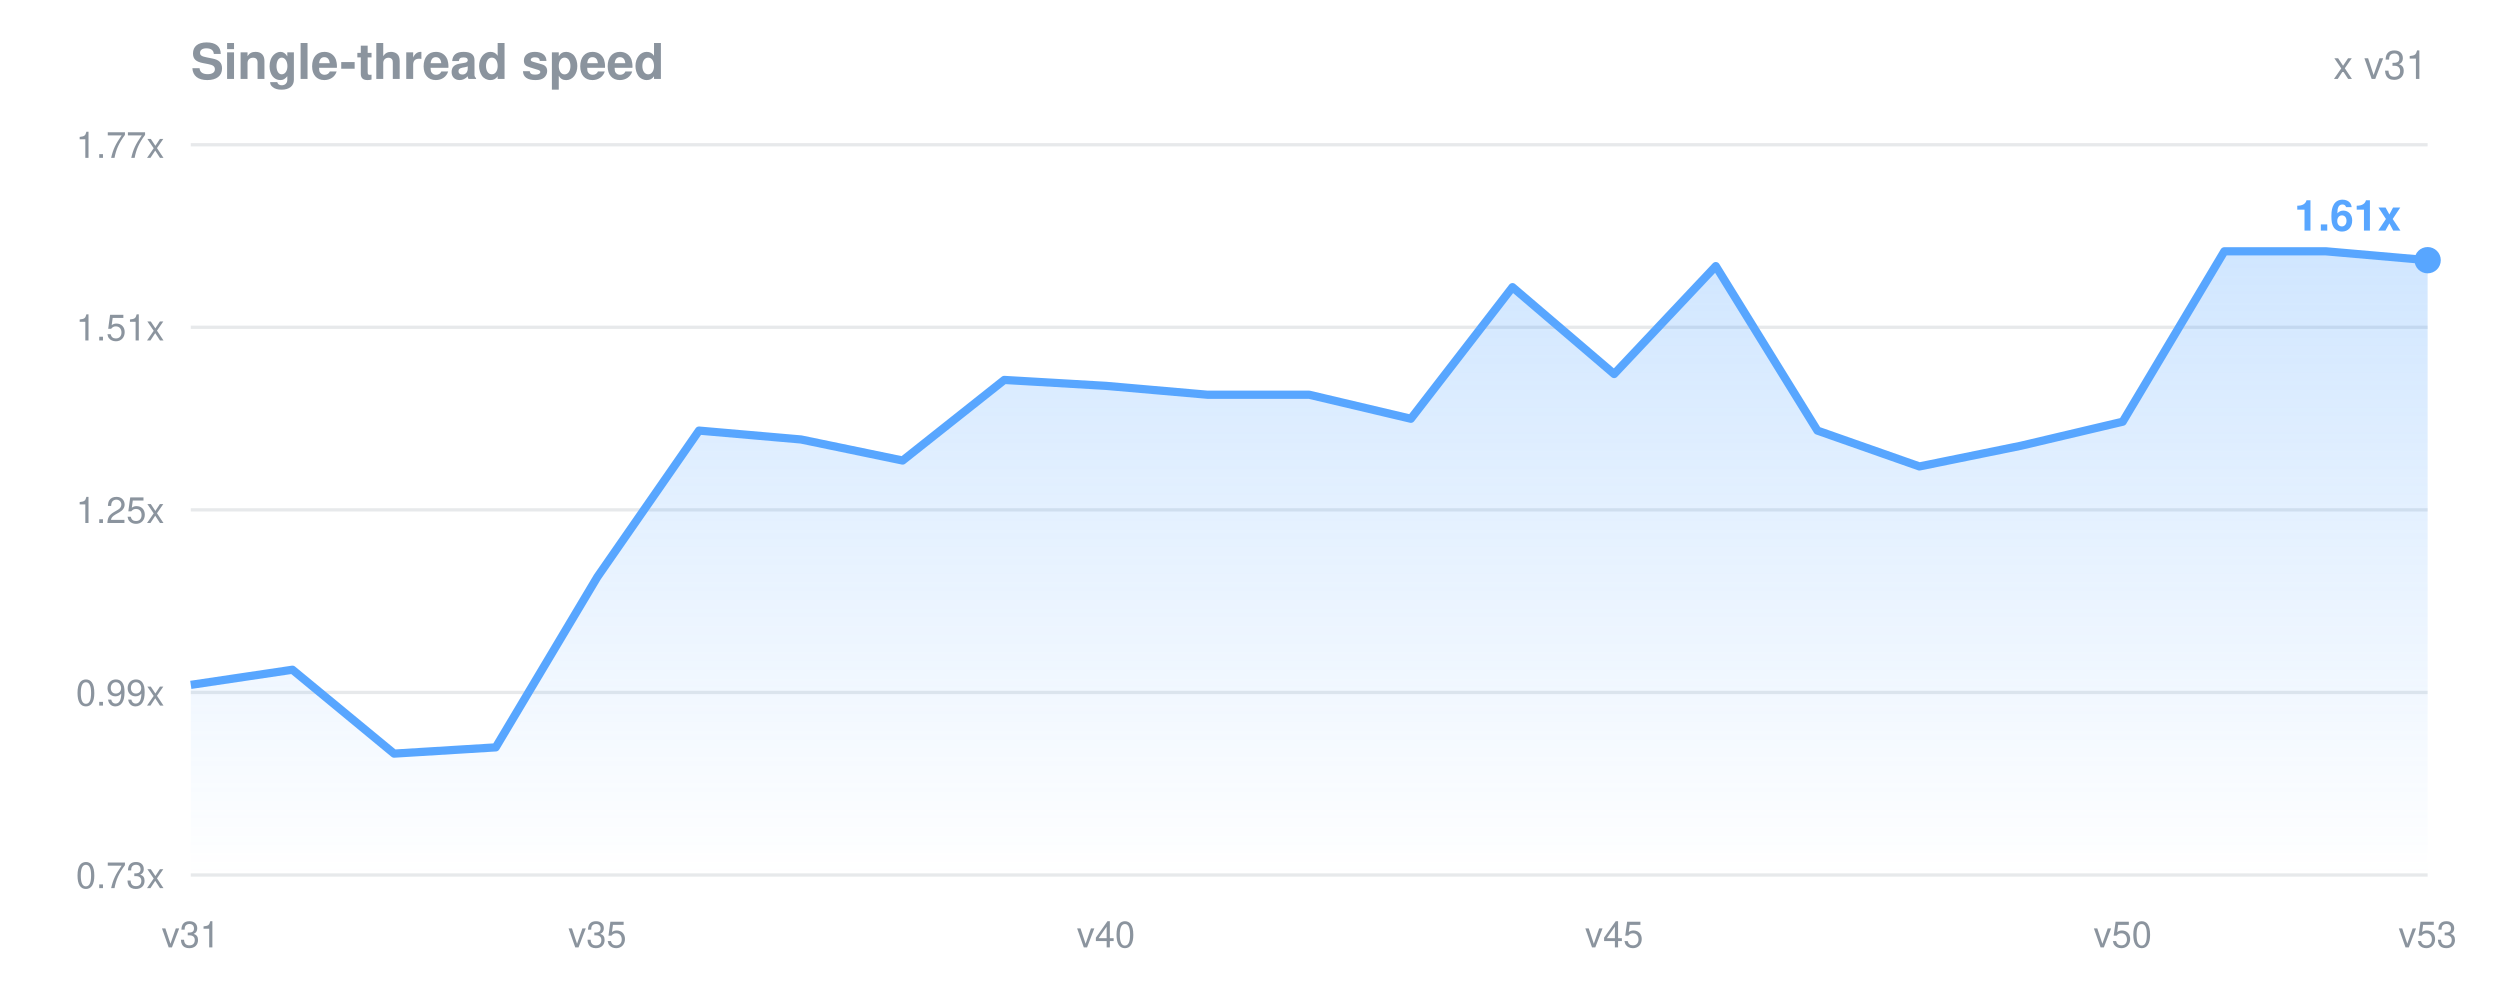
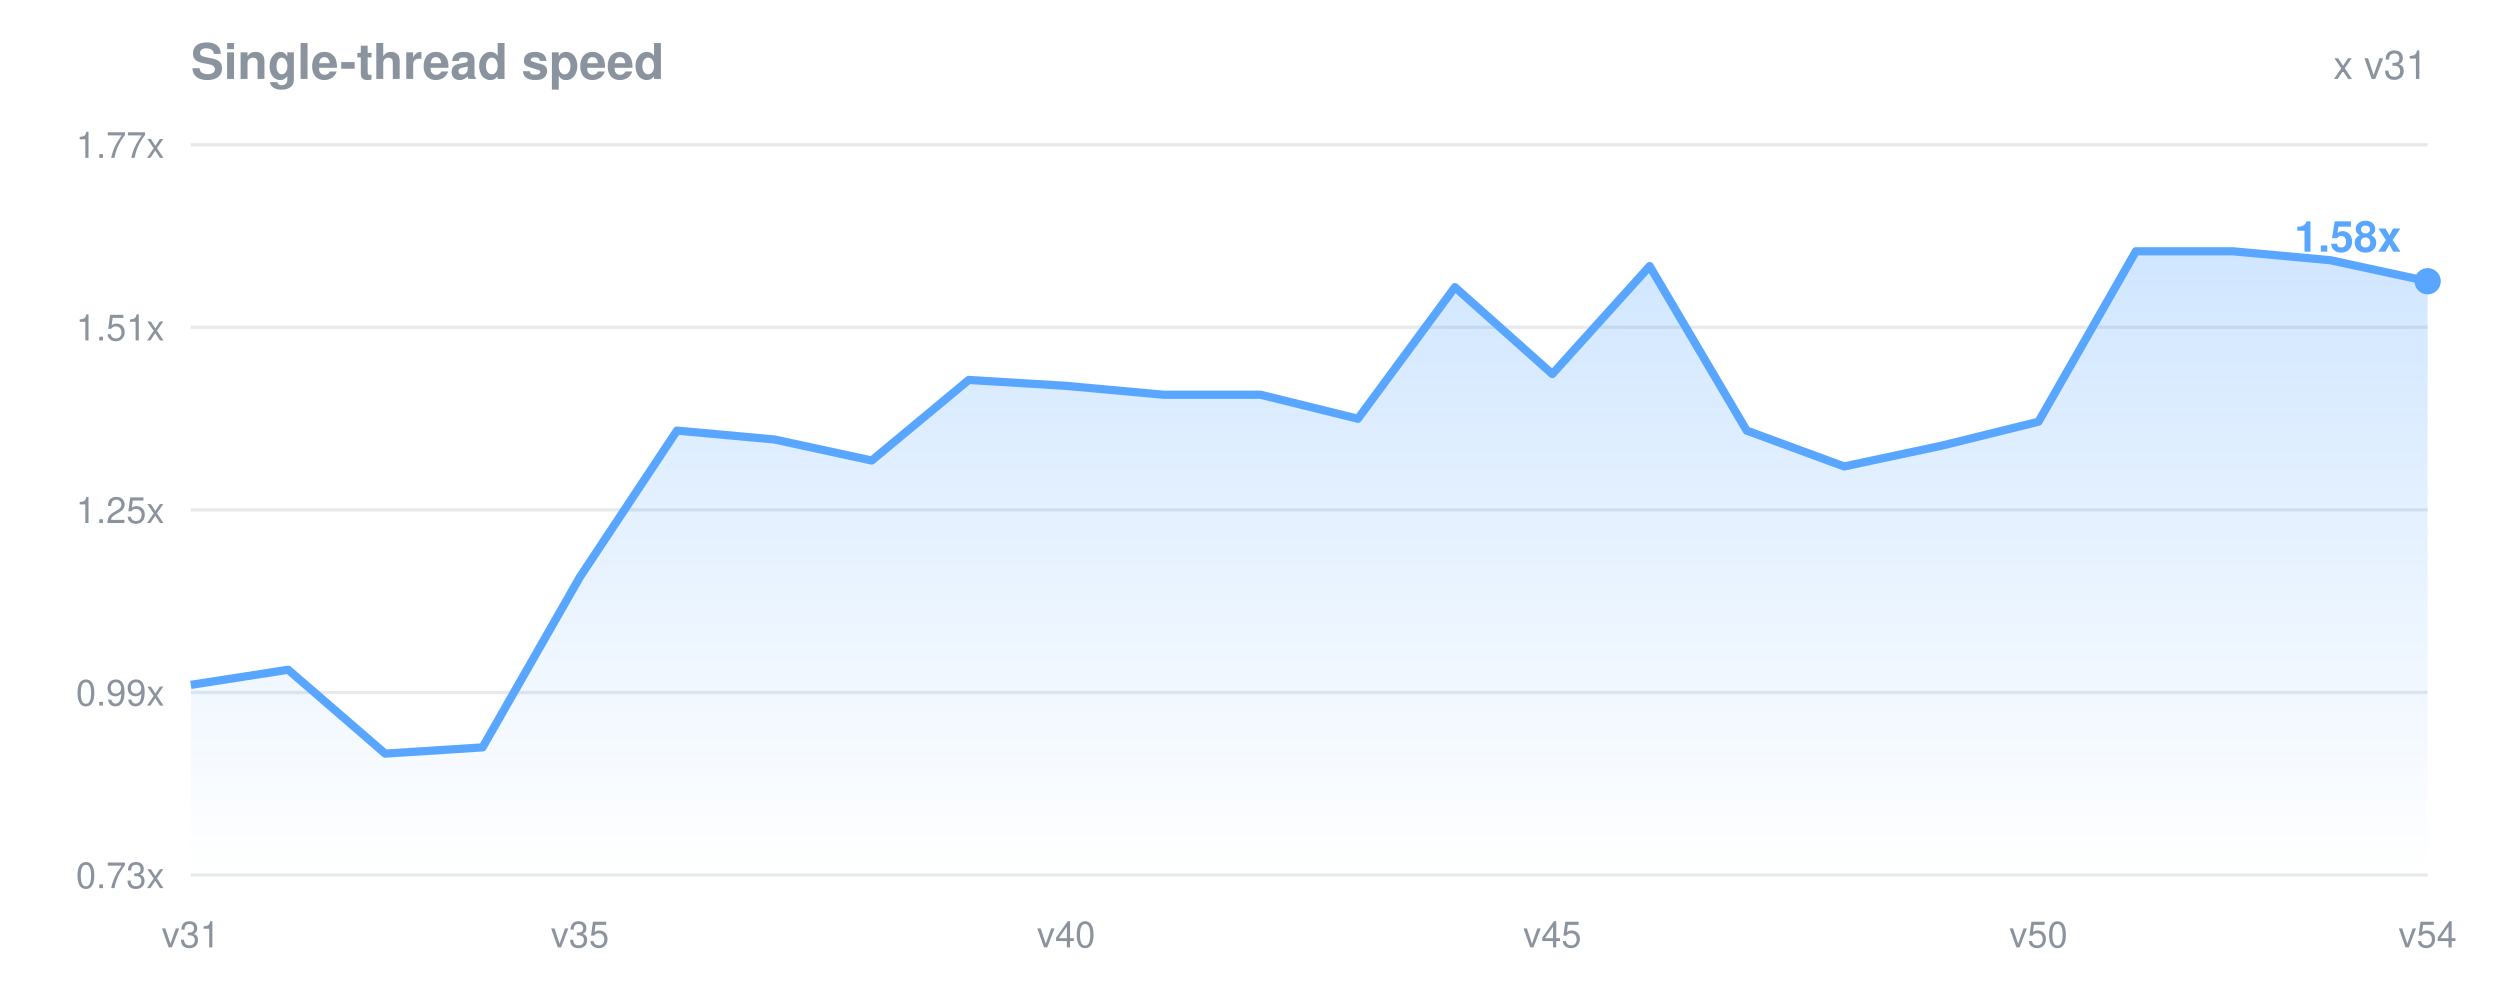
<svg xmlns="http://www.w3.org/2000/svg" width="760" height="300" viewBox="0 0 760 300" preserveAspectRatio="xMidYMid meet" font-family="-apple-system,Segoe UI,Helvetica,Arial,sans-serif">
  <defs>
    <linearGradient id="g58a6ff" x1="0" y1="0" x2="0" y2="1">
      <stop offset="0" stop-color="#58a6ff" stop-opacity="0.28" />
      <stop offset="1" stop-color="#58a6ff" stop-opacity="0" />
    </linearGradient>
  </defs>
  <text x="58" y="24" fill="#8b949e" font-size="15" font-weight="700">Single-thread speed</text>
  <text x="738" y="24" fill="#8b949e" font-size="12" text-anchor="end">x v31</text>
  <line x1="58" y1="266.0" x2="738" y2="266.0" stroke="#8b949e33" />
  <text x="50" y="270.0" fill="#8b949e" font-size="11" text-anchor="end">0.73x</text>
  <line x1="58" y1="210.5" x2="738" y2="210.5" stroke="#8b949e33" />
  <text x="50" y="214.5" fill="#8b949e" font-size="11" text-anchor="end">0.99x</text>
  <line x1="58" y1="155.0" x2="738" y2="155.0" stroke="#8b949e33" />
  <text x="50" y="159.0" fill="#8b949e" font-size="11" text-anchor="end">1.25x</text>
  <line x1="58" y1="99.5" x2="738" y2="99.5" stroke="#8b949e33" />
  <text x="50" y="103.5" fill="#8b949e" font-size="11" text-anchor="end">1.51x</text>
  <line x1="58" y1="44.0" x2="738" y2="44.0" stroke="#8b949e33" />
  <text x="50" y="48.0" fill="#8b949e" font-size="11" text-anchor="end">1.77x</text>
  <text x="58.0" y="288" fill="#8b949e" font-size="11" text-anchor="middle">v31</text>
-   <text x="181.6" y="288" fill="#8b949e" font-size="11" text-anchor="middle">v35</text>
-   <text x="336.2" y="288" fill="#8b949e" font-size="11" text-anchor="middle">v40</text>
-   <text x="490.7" y="288" fill="#8b949e" font-size="11" text-anchor="middle">v45</text>
-   <text x="645.3" y="288" fill="#8b949e" font-size="11" text-anchor="middle">v50</text>
-   <text x="738.0" y="288" fill="#8b949e" font-size="11" text-anchor="middle">v53</text>
-   <path d="M58.0,266.0 L58.0,208.2 L88.9,203.6 L119.8,229.1 L150.7,227.2 L181.6,175.4 L212.5,130.9 L243.5,133.6 L274.4,140.0 L305.3,115.5 L336.2,117.3 L367.1,120.0 L398.0,120.0 L428.9,127.3 L459.8,87.3 L490.7,113.7 L521.6,80.9 L552.5,130.9 L583.5,141.8 L614.4,135.5 L645.3,128.2 L676.2,76.4 L707.1,76.4 L738.0,79.1 L738.0,266.0 Z" fill="url(#g58a6ff)" />
-   <polyline points="58.0,208.2 88.9,203.6 119.8,229.1 150.7,227.2 181.6,175.4 212.5,130.9 243.5,133.6 274.4,140.0 305.3,115.5 336.2,117.3 367.1,120.0 398.0,120.0 428.9,127.3 459.8,87.3 490.7,113.7 521.6,80.9 552.5,130.9 583.5,141.8 614.4,135.5 645.3,128.2 676.2,76.4 707.1,76.4 738.0,79.1" fill="none" stroke="#58a6ff" stroke-width="2.5" stroke-linejoin="round" />
-   <circle cx="738.0" cy="79.1" r="4" fill="#58a6ff" />
-   <text x="730.0" y="70.1" fill="#58a6ff" font-size="13" font-weight="700" text-anchor="end">1.61x</text>
+   <text x="176.3" y="288" fill="#8b949e" font-size="11" text-anchor="middle">v35</text>
+   <text x="324.1" y="288" fill="#8b949e" font-size="11" text-anchor="middle">v40</text>
+   <text x="471.9" y="288" fill="#8b949e" font-size="11" text-anchor="middle">v45</text>
+   <text x="619.7" y="288" fill="#8b949e" font-size="11" text-anchor="middle">v50</text>
+   <text x="738.0" y="288" fill="#8b949e" font-size="11" text-anchor="middle">v54</text>
+   <path d="M58.0,266.0 L58.0,208.2 L87.6,203.6 L117.1,229.1 L146.7,227.2 L176.3,175.4 L205.8,130.9 L235.4,133.6 L265.0,140.0 L294.5,115.5 L324.1,117.3 L353.7,120.0 L383.2,120.0 L412.8,127.3 L442.3,87.3 L471.9,113.7 L501.5,80.9 L531.0,130.9 L560.6,141.8 L590.2,135.5 L619.7,128.2 L649.3,76.4 L678.9,76.4 L708.4,79.1 L738.0,85.5 L738.0,266.0 Z" fill="url(#g58a6ff)" />
+   <polyline points="58.0,208.2 87.6,203.6 117.1,229.1 146.7,227.2 176.3,175.4 205.8,130.9 235.4,133.6 265.0,140.0 294.5,115.5 324.1,117.3 353.7,120.0 383.2,120.0 412.8,127.3 442.3,87.3 471.9,113.7 501.5,80.9 531.0,130.9 560.6,141.8 590.2,135.5 619.7,128.2 649.3,76.4 678.9,76.4 708.4,79.1 738.0,85.5" fill="none" stroke="#58a6ff" stroke-width="2.5" stroke-linejoin="round" />
+   <circle cx="738.0" cy="85.5" r="4" fill="#58a6ff" />
+   <text x="730.0" y="76.5" fill="#58a6ff" font-size="13" font-weight="700" text-anchor="end">1.58x</text>
</svg>
